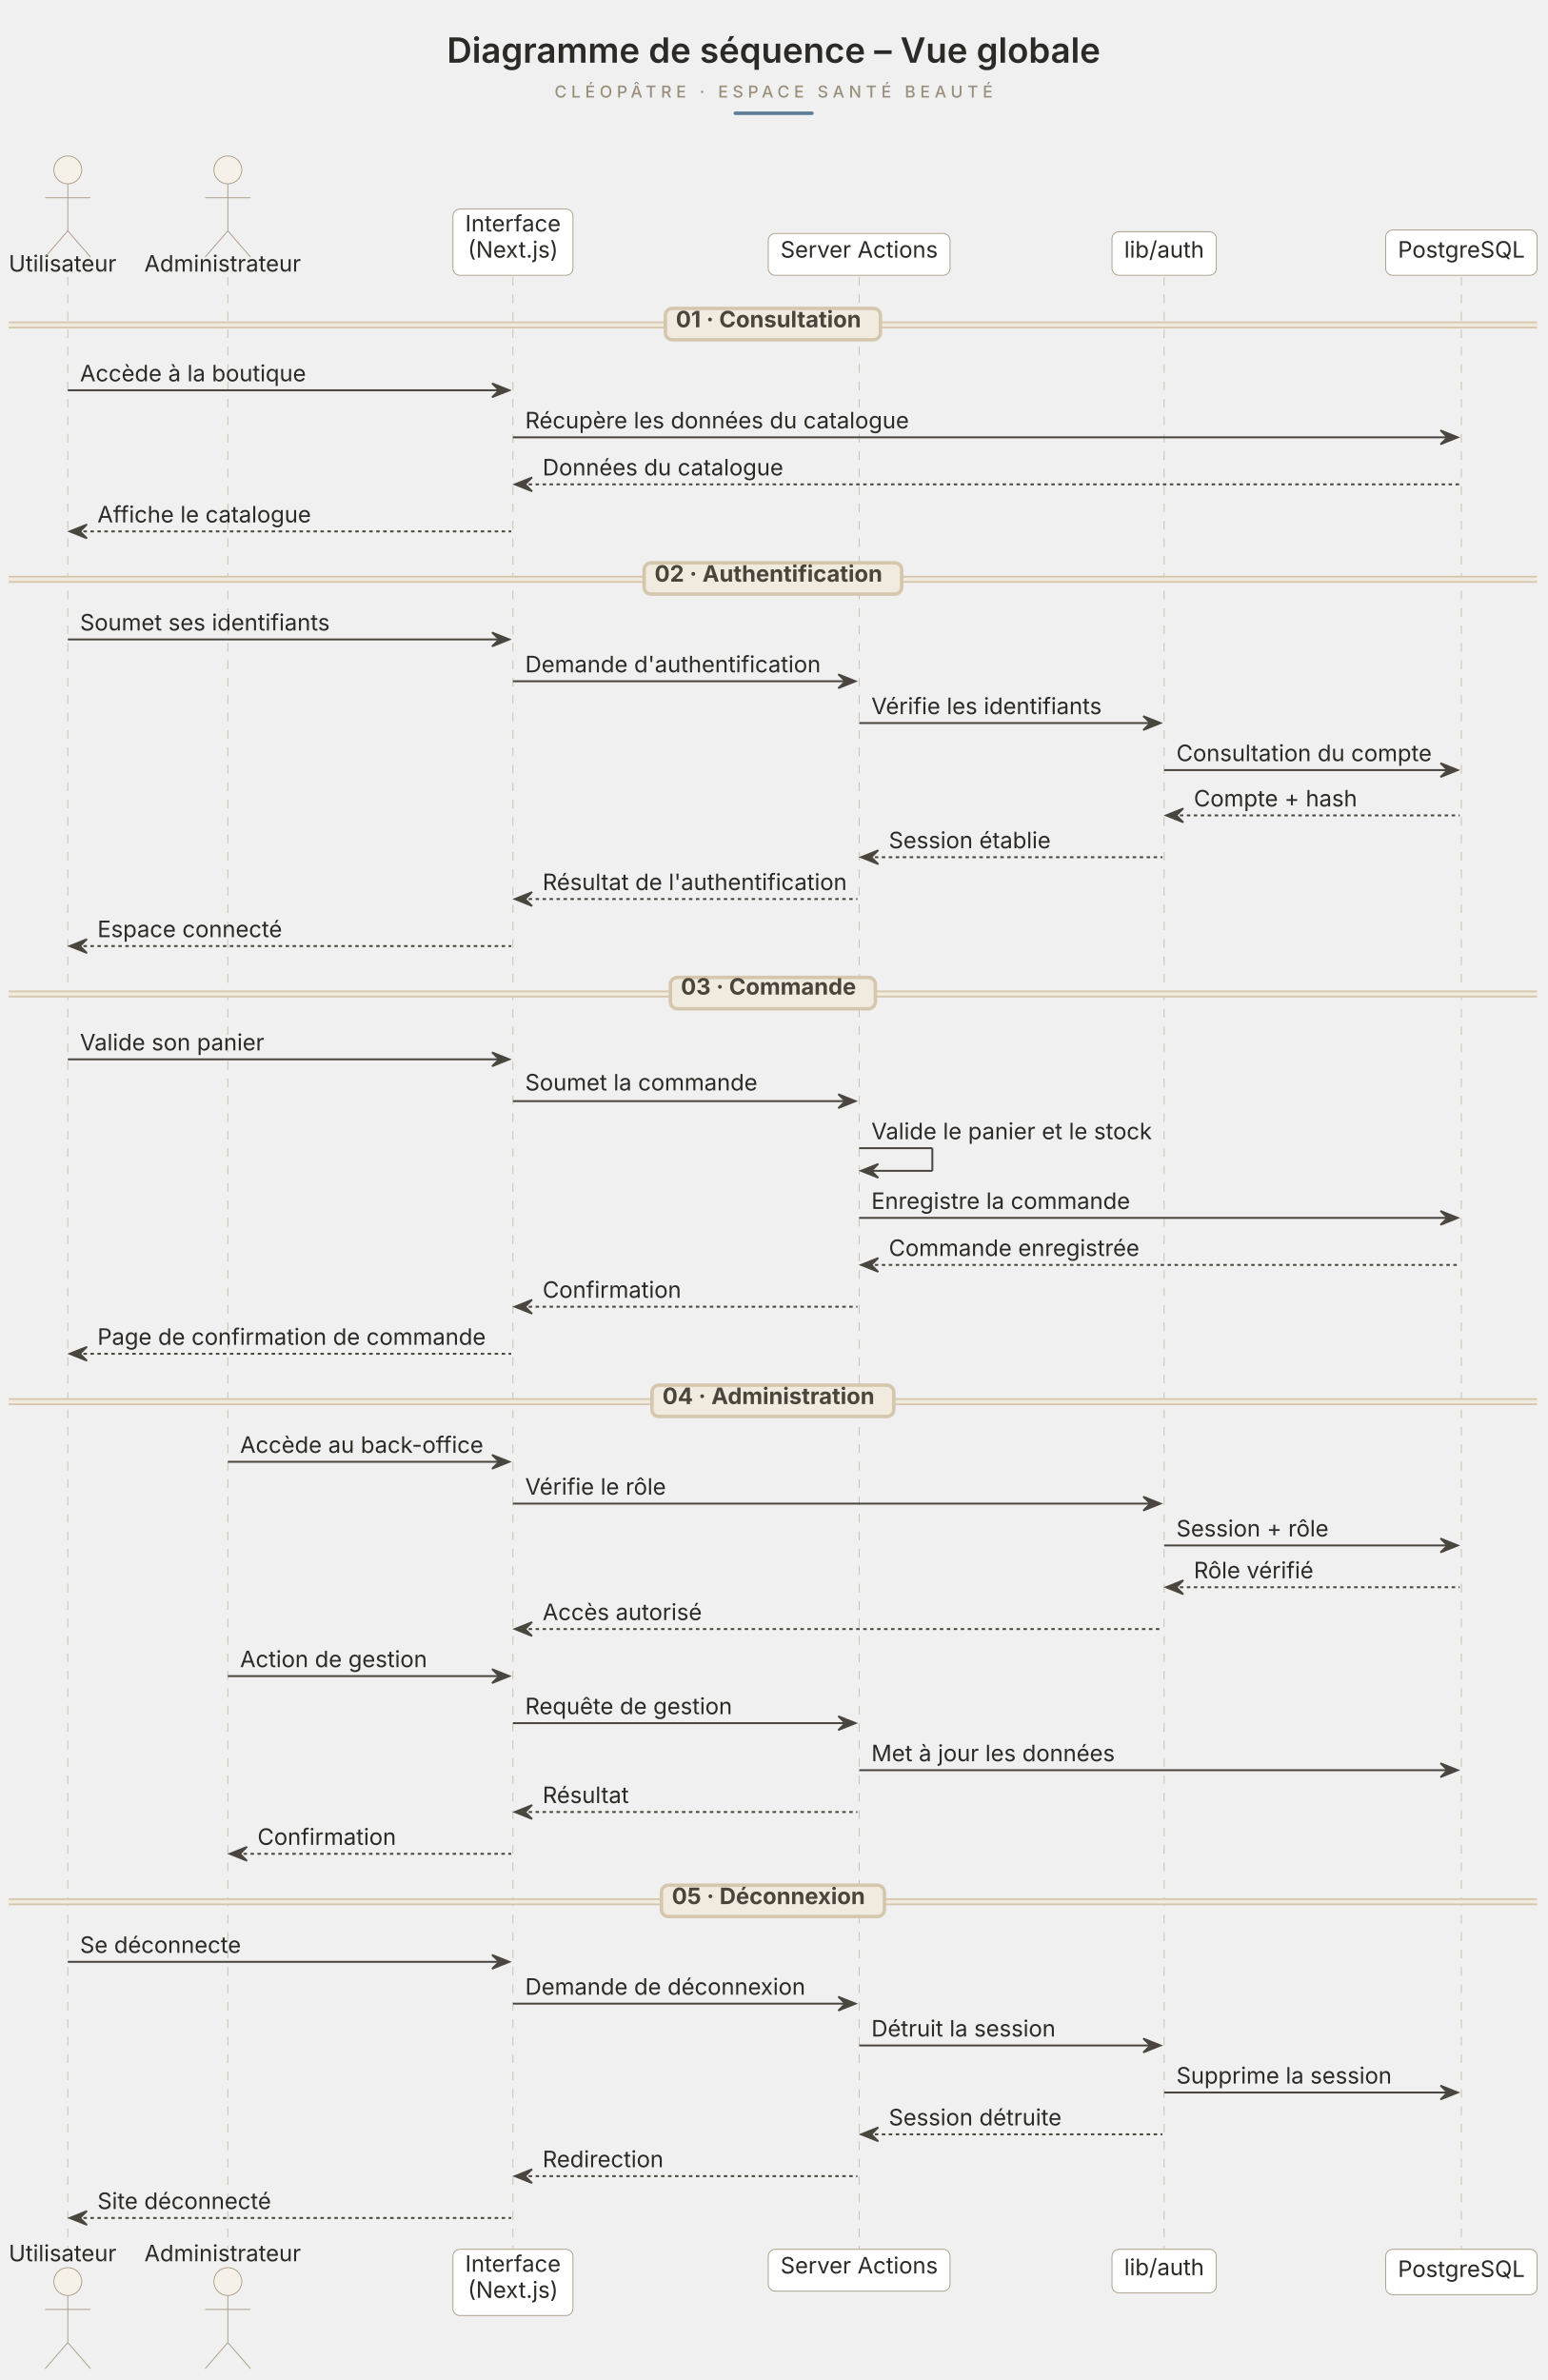
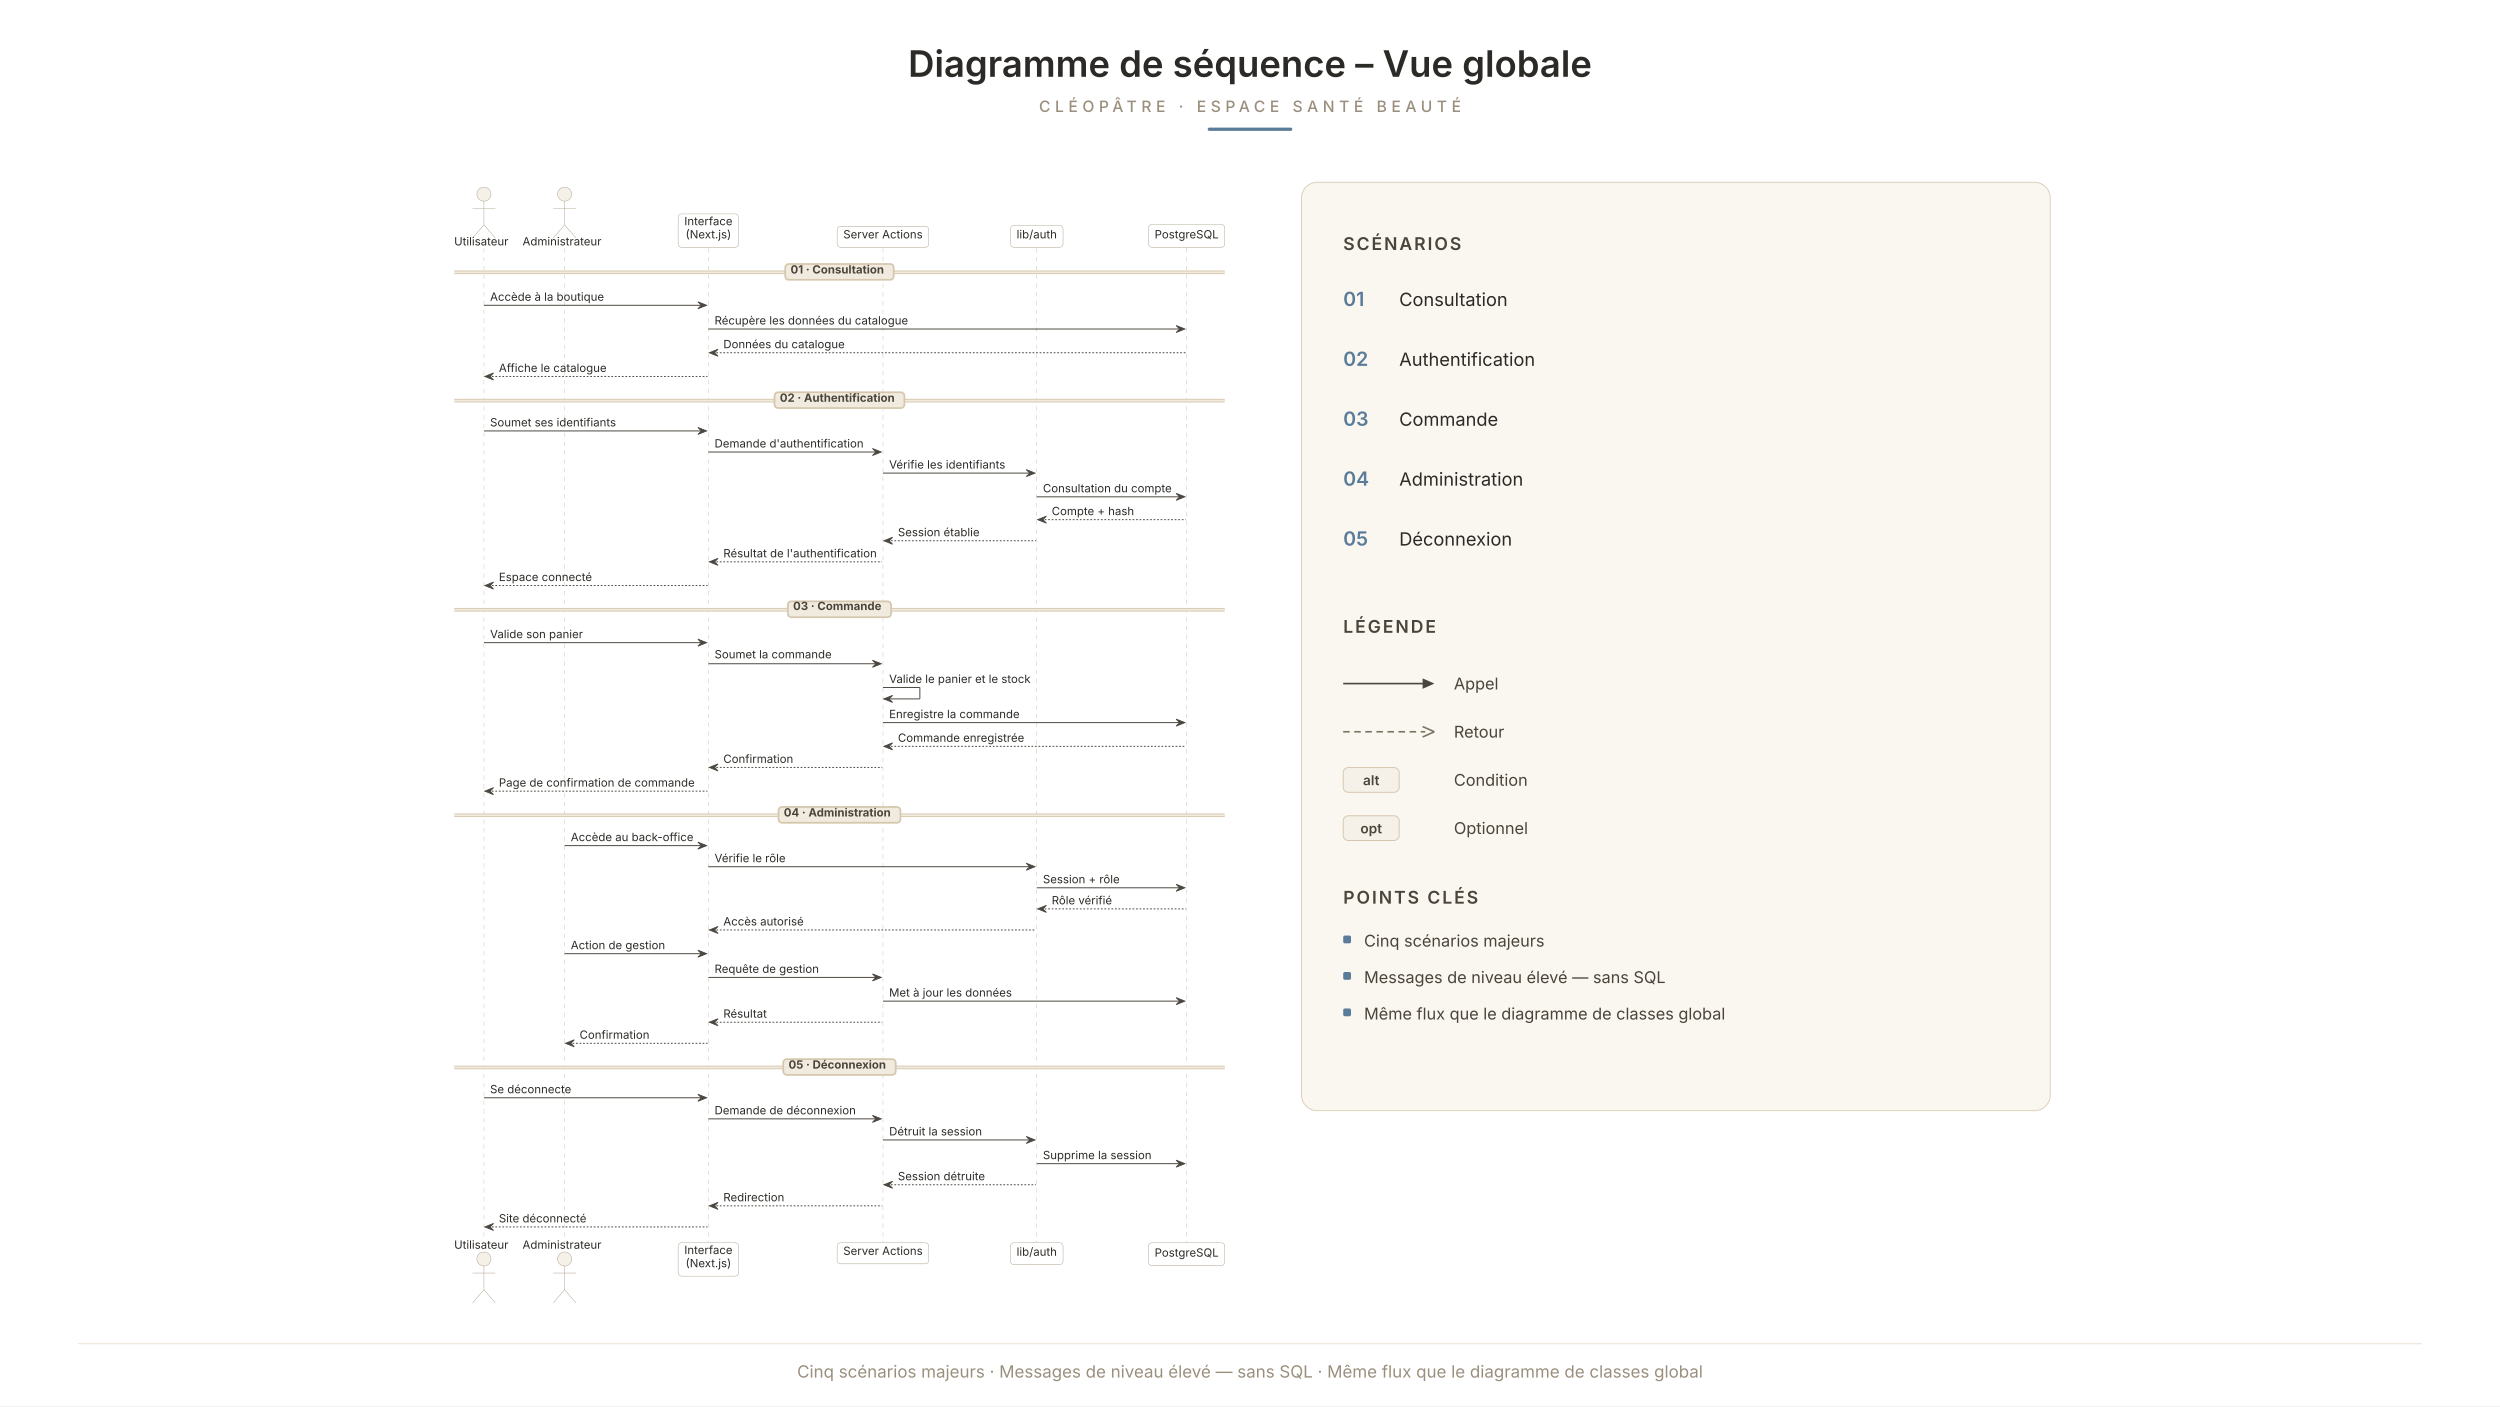
- <svg xmlns="http://www.w3.org/2000/svg" version="1.1" viewBox="0 0 888 1366" width="888" height="1366">
-   <g transform="translate(0,0)">
-     <text x="444.0" y="36" font-family="Inter" font-size="20" font-weight="600" fill="#2C2A26" text-anchor="middle">Diagramme de séquence – Vue globale</text>
-     <text x="444.0" y="56" font-family="Inter" font-size="9.5" font-weight="500" letter-spacing="2.6" fill="#9A8F7D" text-anchor="middle">CLÉOPÂTRE · ESPACE SANTÉ BEAUTÉ</text>
-     <rect x="421.0" y="64" width="46" height="2" rx="1" fill="#5B7C99" />
-   </g>
-   <g transform="translate(0,84)">
+ <svg xmlns="http://www.w3.org/2000/svg" version="1.1" viewBox="0 0 3840 2160" width="3840" height="2160">
+   <rect x="0" y="0" width="3840" height="2160" fill="#FFFFFF" />
+   <text x="1920.0" y="118" font-family="Inter" font-size="56" font-weight="600" fill="#2C2A26" text-anchor="middle">Diagramme de séquence – Vue globale</text>
+   <text x="1920.0" y="172" font-family="Inter" font-size="24" font-weight="500" letter-spacing="7" fill="#9A8F7D" text-anchor="middle">CLÉOPÂTRE · ESPACE SANTÉ BEAUTÉ</text>
+   <rect x="1855.0" y="196" width="130" height="5" rx="2.5" fill="#5B7C99" />
+   <g transform="translate(690.8,280.0) scale(1.3495)">
    <defs />
    <g>
      <g>
        <rect x="35.41" y="75" width="8" height="1132" fill="#00000000" stroke="#00000000" stroke-width="0" />
        <line x1="38.91" y1="75" x2="38.91" y2="1207" stroke="#C9BDA8" stroke-width="0.50" stroke-dasharray="5,5" />
      </g>
      <g>
        <rect x="127.26" y="75" width="8" height="1132" fill="#00000000" stroke="#00000000" stroke-width="0" />
        <line x1="130.76" y1="75" x2="130.76" y2="1207" stroke="#C9BDA8" stroke-width="0.50" stroke-dasharray="5,5" />
      </g>
      <g>
        <rect x="290.90" y="75" width="8" height="1132" fill="#00000000" stroke="#00000000" stroke-width="0" />
        <line x1="294.40" y1="75" x2="294.40" y2="1207" stroke="#C9BDA8" stroke-width="0.50" stroke-dasharray="5,5" />
      </g>
      <g>
        <rect x="489.60" y="75" width="8" height="1132" fill="#00000000" stroke="#00000000" stroke-width="0" />
        <line x1="493.10" y1="75" x2="493.10" y2="1207" stroke="#C9BDA8" stroke-width="0.50" stroke-dasharray="5,5" />
      </g>
      <g>
        <rect x="664.65" y="75" width="8" height="1132" fill="#00000000" stroke="#00000000" stroke-width="0" />
        <line x1="668.15" y1="75" x2="668.15" y2="1207" stroke="#C9BDA8" stroke-width="0.50" stroke-dasharray="5,5" />
      </g>
      <g>
        <rect x="835.24" y="75" width="8" height="1132" fill="#00000000" stroke="#00000000" stroke-width="0" />
        <line x1="838.74" y1="75" x2="838.74" y2="1207" stroke="#C9BDA8" stroke-width="0.50" stroke-dasharray="5,5" />
      </g>
      <text x="5" y="71.86" font-size="13" fill="#2C2A26" xml:space="preserve" style="white-space: pre" font-family="Inter">Utilisateur</text>
      <circle cx="38.91" cy="13.50" r="8" fill="#F6F1E8" stroke="#A89B85" stroke-width="0.50" />
      <path d="M38.91,21.50 L38.91,48.50 M25.91,29.50 L51.91,29.50 M38.91,48.50 L25.91,63.50 M38.91,48.50 L51.91,63.50" fill="#00000000" stroke="#A89B85" stroke-width="0.50" />
      <text x="82.82" y="71.86" font-size="13" fill="#2C2A26" xml:space="preserve" style="white-space: pre" font-family="Inter">Administrateur</text>
      <circle cx="130.76" cy="13.50" r="8" fill="#F6F1E8" stroke="#A89B85" stroke-width="0.50" />
      <path d="M130.76,21.50 L130.76,48.50 M117.76,29.50 L143.76,29.50 M130.76,48.50 L117.76,63.50 M130.76,48.50 L143.76,63.50" fill="#00000000" stroke="#A89B85" stroke-width="0.50" />
      <rect x="259.96" y="36" width="68.89" height="38" rx="4" ry="4" fill="#FFFFFF" stroke="#A89B85" stroke-width="0.50" />
      <text x="266.96" y="48.86" font-size="13" fill="#2C2A26" xml:space="preserve" style="white-space: pre" font-family="Inter">Interface</text>
      <text x="268.44" y="63.86" font-size="13" fill="#2C2A26" xml:space="preserve" style="white-space: pre" font-family="Inter">(Next.js)</text>
      <rect x="440.93" y="50" width="104.33" height="24" rx="4" ry="4" fill="#FFFFFF" stroke="#A89B85" stroke-width="0.50" />
      <text x="447.93" y="63.86" font-size="13" fill="#2C2A26" xml:space="preserve" style="white-space: pre" font-family="Inter">Server Actions</text>
      <rect x="638.21" y="49" width="59.87" height="25" rx="4" ry="4" fill="#FFFFFF" stroke="#A89B85" stroke-width="0.50" />
      <text x="645.21" y="63.86" font-size="13" fill="#2C2A26" xml:space="preserve" style="white-space: pre" font-family="Inter">lib/auth</text>
      <rect x="795.30" y="48" width="86.88" height="26" rx="4" ry="4" fill="#FFFFFF" stroke="#A89B85" stroke-width="0.50" />
      <text x="802.30" y="63.86" font-size="13" fill="#2C2A26" xml:space="preserve" style="white-space: pre" font-family="Inter">PostgreSQL</text>
      <text x="5" y="1213.86" font-size="13" fill="#2C2A26" xml:space="preserve" style="white-space: pre" font-family="Inter">Utilisateur</text>
      <circle cx="38.91" cy="1225.50" r="8" fill="#F6F1E8" stroke="#A89B85" stroke-width="0.50" />
      <path d="M38.91,1233.50 L38.91,1260.50 M25.91,1241.50 L51.91,1241.50 M38.91,1260.50 L25.91,1275.50 M38.91,1260.50 L51.91,1275.50" fill="#00000000" stroke="#A89B85" stroke-width="0.50" />
      <text x="82.82" y="1213.86" font-size="13" fill="#2C2A26" xml:space="preserve" style="white-space: pre" font-family="Inter">Administrateur</text>
      <circle cx="130.76" cy="1225.50" r="8" fill="#F6F1E8" stroke="#A89B85" stroke-width="0.50" />
      <path d="M130.76,1233.50 L130.76,1260.50 M117.76,1241.50 L143.76,1241.50 M130.76,1260.50 L117.76,1275.50 M130.76,1260.50 L143.76,1275.50" fill="#00000000" stroke="#A89B85" stroke-width="0.50" />
      <rect x="259.96" y="1207" width="68.89" height="38" rx="4" ry="4" fill="#FFFFFF" stroke="#A89B85" stroke-width="0.50" />
      <text x="266.96" y="1219.86" font-size="13" fill="#2C2A26" xml:space="preserve" style="white-space: pre" font-family="Inter">Interface</text>
      <text x="268.44" y="1234.86" font-size="13" fill="#2C2A26" xml:space="preserve" style="white-space: pre" font-family="Inter">(Next.js)</text>
      <rect x="440.93" y="1207" width="104.33" height="24" rx="4" ry="4" fill="#FFFFFF" stroke="#A89B85" stroke-width="0.50" />
      <text x="447.93" y="1220.86" font-size="13" fill="#2C2A26" xml:space="preserve" style="white-space: pre" font-family="Inter">Server Actions</text>
      <rect x="638.21" y="1207" width="59.87" height="25" rx="4" ry="4" fill="#FFFFFF" stroke="#A89B85" stroke-width="0.50" />
      <text x="645.21" y="1221.86" font-size="13" fill="#2C2A26" xml:space="preserve" style="white-space: pre" font-family="Inter">lib/auth</text>
      <rect x="795.30" y="1207" width="86.88" height="26" rx="4" ry="4" fill="#FFFFFF" stroke="#A89B85" stroke-width="0.50" />
      <text x="802.30" y="1222.86" font-size="13" fill="#2C2A26" xml:space="preserve" style="white-space: pre" font-family="Inter">PostgreSQL</text>
      <rect x="5" y="101" width="877.17" height="3" rx="4" ry="4" fill="#F1EBDF" stroke="#F1EBDF" stroke-width="1" />
      <line x1="5" y1="101" x2="882.17" y2="101" stroke="#D5C7AE" stroke-width="1" />
      <line x1="5" y1="104" x2="882.17" y2="104" stroke="#D5C7AE" stroke-width="1" />
      <rect x="381.87" y="93" width="123.44" height="18" rx="4" ry="4" fill="#F1EBDF" stroke="#D5C7AE" stroke-width="2" />
      <text x="387.87" y="103.86" font-size="13" fill="#4A443A" xml:space="preserve" style="white-space: pre" font-weight="bold" font-family="Inter">01 · Consultation </text>
      <polygon points="282.40,136 292.40,140 282.40,144 286.40,140" fill="#4A463F" stroke="#4A463F" stroke-width="1" />
      <line x1="38.91" y1="140" x2="288.40" y2="140" stroke="#4A463F" stroke-width="1.10" />
      <text x="45.91" y="134.86" font-size="13" fill="#2C2A26" xml:space="preserve" style="white-space: pre" font-family="Inter">Accède à la boutique</text>
      <polygon points="826.74,163 836.74,167 826.74,171 830.74,167" fill="#4A463F" stroke="#4A463F" stroke-width="1" />
      <line x1="294.40" y1="167" x2="832.74" y2="167" stroke="#4A463F" stroke-width="1.10" />
      <text x="301.40" y="161.86" font-size="13" fill="#2C2A26" xml:space="preserve" style="white-space: pre" font-family="Inter">Récupère les données du catalogue</text>
      <polygon points="305.40,190 295.40,194 305.40,198 301.40,194" fill="#4A463F" stroke="#4A463F" stroke-width="1" />
      <line x1="299.40" y1="194" x2="837.74" y2="194" stroke="#4A463F" stroke-width="1.10" stroke-dasharray="2,2" />
      <text x="311.40" y="188.86" font-size="13" fill="#2C2A26" xml:space="preserve" style="white-space: pre" font-family="Inter">Données du catalogue</text>
      <polygon points="49.91,217 39.91,221 49.91,225 45.91,221" fill="#4A463F" stroke="#4A463F" stroke-width="1" />
      <line x1="43.91" y1="221" x2="293.40" y2="221" stroke="#4A463F" stroke-width="1.10" stroke-dasharray="2,2" />
      <text x="55.91" y="215.86" font-size="13" fill="#2C2A26" xml:space="preserve" style="white-space: pre" font-family="Inter">Affiche le catalogue</text>
      <rect x="5" y="247" width="877.17" height="3" rx="4" ry="4" fill="#F1EBDF" stroke="#F1EBDF" stroke-width="1" />
      <line x1="5" y1="247" x2="882.17" y2="247" stroke="#D5C7AE" stroke-width="1" />
      <line x1="5" y1="250" x2="882.17" y2="250" stroke="#D5C7AE" stroke-width="1" />
      <rect x="369.68" y="239" width="147.81" height="18" rx="4" ry="4" fill="#F1EBDF" stroke="#D5C7AE" stroke-width="2" />
      <text x="375.68" y="249.86" font-size="13" fill="#4A443A" xml:space="preserve" style="white-space: pre" font-weight="bold" font-family="Inter">02 · Authentification </text>
      <polygon points="282.40,279 292.40,283 282.40,287 286.40,283" fill="#4A463F" stroke="#4A463F" stroke-width="1" />
      <line x1="38.91" y1="283" x2="288.40" y2="283" stroke="#4A463F" stroke-width="1.10" />
      <text x="45.91" y="277.86" font-size="13" fill="#2C2A26" xml:space="preserve" style="white-space: pre" font-family="Inter">Soumet ses identifiants</text>
      <polygon points="481.10,303 491.10,307 481.10,311 485.10,307" fill="#4A463F" stroke="#4A463F" stroke-width="1" />
      <line x1="294.40" y1="307" x2="487.10" y2="307" stroke="#4A463F" stroke-width="1.10" />
      <text x="301.40" y="301.86" font-size="13" fill="#2C2A26" xml:space="preserve" style="white-space: pre" font-family="Inter">Demande d'authentification</text>
      <polygon points="656.15,327 666.15,331 656.15,335 660.15,331" fill="#4A463F" stroke="#4A463F" stroke-width="1" />
      <line x1="493.10" y1="331" x2="662.15" y2="331" stroke="#4A463F" stroke-width="1.10" />
      <text x="500.10" y="325.86" font-size="13" fill="#2C2A26" xml:space="preserve" style="white-space: pre" font-family="Inter">Vérifie les identifiants</text>
      <polygon points="826.74,354 836.74,358 826.74,362 830.74,358" fill="#4A463F" stroke="#4A463F" stroke-width="1" />
      <line x1="668.15" y1="358" x2="832.74" y2="358" stroke="#4A463F" stroke-width="1.10" />
      <text x="675.15" y="352.86" font-size="13" fill="#2C2A26" xml:space="preserve" style="white-space: pre" font-family="Inter">Consultation du compte</text>
      <polygon points="679.15,380 669.15,384 679.15,388 675.15,384" fill="#4A463F" stroke="#4A463F" stroke-width="1" />
      <line x1="673.15" y1="384" x2="837.74" y2="384" stroke="#4A463F" stroke-width="1.10" stroke-dasharray="2,2" />
      <text x="685.15" y="378.86" font-size="13" fill="#2C2A26" xml:space="preserve" style="white-space: pre" font-family="Inter">Compte + hash</text>
      <polygon points="504.10,404 494.10,408 504.10,412 500.10,408" fill="#4A463F" stroke="#4A463F" stroke-width="1" />
      <line x1="498.10" y1="408" x2="667.15" y2="408" stroke="#4A463F" stroke-width="1.10" stroke-dasharray="2,2" />
      <text x="510.10" y="402.86" font-size="13" fill="#2C2A26" xml:space="preserve" style="white-space: pre" font-family="Inter">Session établie</text>
      <polygon points="305.40,428 295.40,432 305.40,436 301.40,432" fill="#4A463F" stroke="#4A463F" stroke-width="1" />
      <line x1="299.40" y1="432" x2="492.10" y2="432" stroke="#4A463F" stroke-width="1.10" stroke-dasharray="2,2" />
      <text x="311.40" y="426.86" font-size="13" fill="#2C2A26" xml:space="preserve" style="white-space: pre" font-family="Inter">Résultat de l'authentification</text>
      <polygon points="49.91,455 39.91,459 49.91,463 45.91,459" fill="#4A463F" stroke="#4A463F" stroke-width="1" />
      <line x1="43.91" y1="459" x2="293.40" y2="459" stroke="#4A463F" stroke-width="1.10" stroke-dasharray="2,2" />
      <text x="55.91" y="453.86" font-size="13" fill="#2C2A26" xml:space="preserve" style="white-space: pre" font-family="Inter">Espace connecté</text>
      <rect x="5" y="485" width="877.17" height="3" rx="4" ry="4" fill="#F1EBDF" stroke="#F1EBDF" stroke-width="1" />
      <line x1="5" y1="485" x2="882.17" y2="485" stroke="#D5C7AE" stroke-width="1" />
      <line x1="5" y1="488" x2="882.17" y2="488" stroke="#D5C7AE" stroke-width="1" />
      <rect x="384.77" y="477" width="117.63" height="18" rx="4" ry="4" fill="#F1EBDF" stroke="#D5C7AE" stroke-width="2" />
      <text x="390.77" y="486.86" font-size="13" fill="#4A443A" xml:space="preserve" style="white-space: pre" font-weight="bold" font-family="Inter">03 · Commande </text>
      <polygon points="282.40,520 292.40,524 282.40,528 286.40,524" fill="#4A463F" stroke="#4A463F" stroke-width="1" />
      <line x1="38.91" y1="524" x2="288.40" y2="524" stroke="#4A463F" stroke-width="1.10" />
      <text x="45.91" y="518.86" font-size="13" fill="#2C2A26" xml:space="preserve" style="white-space: pre" font-family="Inter">Valide son panier</text>
      <polygon points="481.10,544 491.10,548 481.10,552 485.10,548" fill="#4A463F" stroke="#4A463F" stroke-width="1" />
      <line x1="294.40" y1="548" x2="487.10" y2="548" stroke="#4A463F" stroke-width="1.10" />
      <text x="301.40" y="541.86" font-size="13" fill="#2C2A26" xml:space="preserve" style="white-space: pre" font-family="Inter">Soumet la commande</text>
      <line x1="493.10" y1="575" x2="535.10" y2="575" stroke="#4A463F" stroke-width="1.10" />
      <line x1="535.10" y1="575" x2="535.10" y2="588" stroke="#4A463F" stroke-width="1.10" />
      <line x1="494.10" y1="588" x2="535.10" y2="588" stroke="#4A463F" stroke-width="1.10" />
      <polygon points="504.10,584 494.10,588 504.10,592 500.10,588" fill="#4A463F" stroke="#4A463F" stroke-width="1" />
      <text x="500.10" y="569.86" font-size="13" fill="#2C2A26" xml:space="preserve" style="white-space: pre" font-family="Inter">Valide le panier et le stock</text>
      <polygon points="826.74,611 836.74,615 826.74,619 830.74,615" fill="#4A463F" stroke="#4A463F" stroke-width="1" />
      <line x1="493.10" y1="615" x2="832.74" y2="615" stroke="#4A463F" stroke-width="1.10" />
      <text x="500.10" y="609.86" font-size="13" fill="#2C2A26" xml:space="preserve" style="white-space: pre" font-family="Inter">Enregistre la commande</text>
      <polygon points="504.10,638 494.10,642 504.10,646 500.10,642" fill="#4A463F" stroke="#4A463F" stroke-width="1" />
      <line x1="498.10" y1="642" x2="837.74" y2="642" stroke="#4A463F" stroke-width="1.10" stroke-dasharray="2,2" />
      <text x="510.10" y="636.86" font-size="13" fill="#2C2A26" xml:space="preserve" style="white-space: pre" font-family="Inter">Commande enregistrée</text>
      <polygon points="305.40,662 295.40,666 305.40,670 301.40,666" fill="#4A463F" stroke="#4A463F" stroke-width="1" />
      <line x1="299.40" y1="666" x2="492.10" y2="666" stroke="#4A463F" stroke-width="1.10" stroke-dasharray="2,2" />
      <text x="311.40" y="660.86" font-size="13" fill="#2C2A26" xml:space="preserve" style="white-space: pre" font-family="Inter">Confirmation</text>
      <polygon points="49.91,689 39.91,693 49.91,697 45.91,693" fill="#4A463F" stroke="#4A463F" stroke-width="1" />
      <line x1="43.91" y1="693" x2="293.40" y2="693" stroke="#4A463F" stroke-width="1.10" stroke-dasharray="2,2" />
      <text x="55.91" y="687.86" font-size="13" fill="#2C2A26" xml:space="preserve" style="white-space: pre" font-family="Inter">Page de confirmation de commande</text>
      <rect x="5" y="719" width="877.17" height="3" rx="4" ry="4" fill="#F1EBDF" stroke="#F1EBDF" stroke-width="1" />
      <line x1="5" y1="719" x2="882.17" y2="719" stroke="#D5C7AE" stroke-width="1" />
      <line x1="5" y1="722" x2="882.17" y2="722" stroke="#D5C7AE" stroke-width="1" />
      <rect x="374.19" y="711" width="138.79" height="18" rx="4" ry="4" fill="#F1EBDF" stroke="#D5C7AE" stroke-width="2" />
      <text x="380.19" y="721.86" font-size="13" fill="#4A443A" xml:space="preserve" style="white-space: pre" font-weight="bold" font-family="Inter">04 · Administration </text>
      <polygon points="282.40,751 292.40,755 282.40,759 286.40,755" fill="#4A463F" stroke="#4A463F" stroke-width="1" />
      <line x1="130.76" y1="755" x2="288.40" y2="755" stroke="#4A463F" stroke-width="1.10" />
      <text x="137.76" y="749.86" font-size="13" fill="#2C2A26" xml:space="preserve" style="white-space: pre" font-family="Inter">Accède au back-office</text>
      <polygon points="656.15,775 666.15,779 656.15,783 660.15,779" fill="#4A463F" stroke="#4A463F" stroke-width="1" />
      <line x1="294.40" y1="779" x2="662.15" y2="779" stroke="#4A463F" stroke-width="1.10" />
      <text x="301.40" y="773.86" font-size="13" fill="#2C2A26" xml:space="preserve" style="white-space: pre" font-family="Inter">Vérifie le rôle</text>
      <polygon points="826.74,799 836.74,803 826.74,807 830.74,803" fill="#4A463F" stroke="#4A463F" stroke-width="1" />
      <line x1="668.15" y1="803" x2="832.74" y2="803" stroke="#4A463F" stroke-width="1.10" />
      <text x="675.15" y="797.86" font-size="13" fill="#2C2A26" xml:space="preserve" style="white-space: pre" font-family="Inter">Session + rôle</text>
      <polygon points="679.15,823 669.15,827 679.15,831 675.15,827" fill="#4A463F" stroke="#4A463F" stroke-width="1" />
      <line x1="673.15" y1="827" x2="837.74" y2="827" stroke="#4A463F" stroke-width="1.10" stroke-dasharray="2,2" />
      <text x="685.15" y="821.86" font-size="13" fill="#2C2A26" xml:space="preserve" style="white-space: pre" font-family="Inter">Rôle vérifié</text>
      <polygon points="305.40,847 295.40,851 305.40,855 301.40,851" fill="#4A463F" stroke="#4A463F" stroke-width="1" />
      <line x1="299.40" y1="851" x2="667.15" y2="851" stroke="#4A463F" stroke-width="1.10" stroke-dasharray="2,2" />
      <text x="311.40" y="845.86" font-size="13" fill="#2C2A26" xml:space="preserve" style="white-space: pre" font-family="Inter">Accès autorisé</text>
      <polygon points="282.40,874 292.40,878 282.40,882 286.40,878" fill="#4A463F" stroke="#4A463F" stroke-width="1" />
      <line x1="130.76" y1="878" x2="288.40" y2="878" stroke="#4A463F" stroke-width="1.10" />
      <text x="137.76" y="872.86" font-size="13" fill="#2C2A26" xml:space="preserve" style="white-space: pre" font-family="Inter">Action de gestion</text>
      <polygon points="481.10,901 491.10,905 481.10,909 485.10,905" fill="#4A463F" stroke="#4A463F" stroke-width="1" />
      <line x1="294.40" y1="905" x2="487.10" y2="905" stroke="#4A463F" stroke-width="1.10" />
      <text x="301.40" y="899.86" font-size="13" fill="#2C2A26" xml:space="preserve" style="white-space: pre" font-family="Inter">Requête de gestion</text>
      <polygon points="826.74,928 836.74,932 826.74,936 830.74,932" fill="#4A463F" stroke="#4A463F" stroke-width="1" />
      <line x1="493.10" y1="932" x2="832.74" y2="932" stroke="#4A463F" stroke-width="1.10" />
      <text x="500.10" y="926.86" font-size="13" fill="#2C2A26" xml:space="preserve" style="white-space: pre" font-family="Inter">Met à jour les données</text>
      <polygon points="305.40,952 295.40,956 305.40,960 301.40,956" fill="#4A463F" stroke="#4A463F" stroke-width="1" />
      <line x1="299.40" y1="956" x2="492.10" y2="956" stroke="#4A463F" stroke-width="1.10" stroke-dasharray="2,2" />
      <text x="311.40" y="950.86" font-size="13" fill="#2C2A26" xml:space="preserve" style="white-space: pre" font-family="Inter">Résultat</text>
      <polygon points="141.76,976 131.76,980 141.76,984 137.76,980" fill="#4A463F" stroke="#4A463F" stroke-width="1" />
      <line x1="135.76" y1="980" x2="293.40" y2="980" stroke="#4A463F" stroke-width="1.10" stroke-dasharray="2,2" />
      <text x="147.76" y="974.86" font-size="13" fill="#2C2A26" xml:space="preserve" style="white-space: pre" font-family="Inter">Confirmation</text>
      <rect x="5" y="1006" width="877.17" height="3" rx="4" ry="4" fill="#F1EBDF" stroke="#F1EBDF" stroke-width="1" />
      <line x1="5" y1="1006" x2="882.17" y2="1006" stroke="#D5C7AE" stroke-width="1" />
      <line x1="5" y1="1009" x2="882.17" y2="1009" stroke="#D5C7AE" stroke-width="1" />
      <rect x="379.60" y="998" width="127.98" height="18" rx="4" ry="4" fill="#F1EBDF" stroke="#D5C7AE" stroke-width="2" />
      <text x="385.60" y="1008.86" font-size="13" fill="#4A443A" xml:space="preserve" style="white-space: pre" font-weight="bold" font-family="Inter">05 · Déconnexion </text>
      <polygon points="282.40,1038 292.40,1042 282.40,1046 286.40,1042" fill="#4A463F" stroke="#4A463F" stroke-width="1" />
      <line x1="38.91" y1="1042" x2="288.40" y2="1042" stroke="#4A463F" stroke-width="1.10" />
      <text x="45.91" y="1036.86" font-size="13" fill="#2C2A26" xml:space="preserve" style="white-space: pre" font-family="Inter">Se déconnecte</text>
      <polygon points="481.10,1062 491.10,1066 481.10,1070 485.10,1066" fill="#4A463F" stroke="#4A463F" stroke-width="1" />
      <line x1="294.40" y1="1066" x2="487.10" y2="1066" stroke="#4A463F" stroke-width="1.10" />
      <text x="301.40" y="1060.86" font-size="13" fill="#2C2A26" xml:space="preserve" style="white-space: pre" font-family="Inter">Demande de déconnexion</text>
      <polygon points="656.15,1086 666.15,1090 656.15,1094 660.15,1090" fill="#4A463F" stroke="#4A463F" stroke-width="1" />
      <line x1="493.10" y1="1090" x2="662.15" y2="1090" stroke="#4A463F" stroke-width="1.10" />
      <text x="500.10" y="1084.86" font-size="13" fill="#2C2A26" xml:space="preserve" style="white-space: pre" font-family="Inter">Détruit la session</text>
      <polygon points="826.74,1113 836.74,1117 826.74,1121 830.74,1117" fill="#4A463F" stroke="#4A463F" stroke-width="1" />
      <line x1="668.15" y1="1117" x2="832.74" y2="1117" stroke="#4A463F" stroke-width="1.10" />
      <text x="675.15" y="1111.86" font-size="13" fill="#2C2A26" xml:space="preserve" style="white-space: pre" font-family="Inter">Supprime la session</text>
      <polygon points="504.10,1137 494.10,1141 504.10,1145 500.10,1141" fill="#4A463F" stroke="#4A463F" stroke-width="1" />
      <line x1="498.10" y1="1141" x2="667.15" y2="1141" stroke="#4A463F" stroke-width="1.10" stroke-dasharray="2,2" />
      <text x="510.10" y="1135.86" font-size="13" fill="#2C2A26" xml:space="preserve" style="white-space: pre" font-family="Inter">Session détruite</text>
      <polygon points="305.40,1161 295.40,1165 305.40,1169 301.40,1165" fill="#4A463F" stroke="#4A463F" stroke-width="1" />
      <line x1="299.40" y1="1165" x2="492.10" y2="1165" stroke="#4A463F" stroke-width="1.10" stroke-dasharray="2,2" />
      <text x="311.40" y="1159.86" font-size="13" fill="#2C2A26" xml:space="preserve" style="white-space: pre" font-family="Inter">Redirection</text>
      <polygon points="49.91,1185 39.91,1189 49.91,1193 45.91,1189" fill="#4A463F" stroke="#4A463F" stroke-width="1" />
      <line x1="43.91" y1="1189" x2="293.40" y2="1189" stroke="#4A463F" stroke-width="1.10" stroke-dasharray="2,2" />
      <text x="55.91" y="1183.86" font-size="13" fill="#2C2A26" xml:space="preserve" style="white-space: pre" font-family="Inter">Site déconnecté</text>
    </g>
  </g>
+   <rect x="1999.158" y="280" width="1150" height="1426" rx="24" fill="#FAF7F1" stroke="#DCCFBA" stroke-width="1.5" />
+   <text x="2063.158" y="384" font-family="Inter" font-size="27" font-weight="600" letter-spacing="3" fill="#4A443A">SCÉNARIOS</text>
+   <text x="2063.158" y="470" font-family="Inter" font-size="30" font-weight="600" fill="#5B7C99">01</text>
+   <text x="2149.158" y="470" font-family="Inter" font-size="28" fill="#2C2A26">Consultation</text>
+   <text x="2063.158" y="562" font-family="Inter" font-size="30" font-weight="600" fill="#5B7C99">02</text>
+   <text x="2149.158" y="562" font-family="Inter" font-size="28" fill="#2C2A26">Authentification</text>
+   <text x="2063.158" y="654" font-family="Inter" font-size="30" font-weight="600" fill="#5B7C99">03</text>
+   <text x="2149.158" y="654" font-family="Inter" font-size="28" fill="#2C2A26">Commande</text>
+   <text x="2063.158" y="746" font-family="Inter" font-size="30" font-weight="600" fill="#5B7C99">04</text>
+   <text x="2149.158" y="746" font-family="Inter" font-size="28" fill="#2C2A26">Administration</text>
+   <text x="2063.158" y="838" font-family="Inter" font-size="30" font-weight="600" fill="#5B7C99">05</text>
+   <text x="2149.158" y="838" font-family="Inter" font-size="28" fill="#2C2A26">Déconnexion</text>
+   <text x="2063.158" y="972" font-family="Inter" font-size="27" font-weight="600" letter-spacing="3" fill="#4A443A">LÉGENDE</text>
+   <line x1="2063.158" y1="1050" x2="2189.158" y2="1050" stroke="#4A463F" stroke-width="2.5" />
+   <path d="M 2203.158 1050 L 2185.158 1042 L 2185.158 1058 Z" fill="#4A463F" />
+   <text x="2233.158" y="1059" font-family="Inter" font-size="25" fill="#4A443A">Appel</text>
+   <line x1="2063.158" y1="1124" x2="2189.158" y2="1124" stroke="#7A7263" stroke-width="2.5" stroke-dasharray="10,7" />
+   <path d="M 2203.158 1124 L 2185.158 1116 M 2203.158 1124 L 2185.158 1132" stroke="#7A7263" stroke-width="2.5" fill="none" />
+   <text x="2233.158" y="1133" font-family="Inter" font-size="25" fill="#4A443A">Retour</text>
+   <rect x="2063.158" y="1179" width="86" height="38" rx="8" fill="#F6F1E8" stroke="#D5C7AE" stroke-width="1.5" />
+   <text x="2106.158" y="1206" font-family="Inter" font-size="21" font-weight="600" fill="#4A443A" text-anchor="middle">alt</text>
+   <text x="2233.158" y="1207" font-family="Inter" font-size="25" fill="#4A443A">Condition</text>
+   <rect x="2063.158" y="1253" width="86" height="38" rx="8" fill="#F6F1E8" stroke="#D5C7AE" stroke-width="1.5" />
+   <text x="2106.158" y="1280" font-family="Inter" font-size="21" font-weight="600" fill="#4A443A" text-anchor="middle">opt</text>
+   <text x="2233.158" y="1281" font-family="Inter" font-size="25" fill="#4A443A">Optionnel</text>
+   <text x="2063.158" y="1388" font-family="Inter" font-size="27" font-weight="600" letter-spacing="3" fill="#4A443A">POINTS CLÉS</text>
+   <rect x="2063.158" y="1437" width="12" height="12" rx="2.5" fill="#5B7C99" />
+   <text x="2095.158" y="1454" font-family="Inter" font-size="25" fill="#4A443A">Cinq scénarios majeurs</text>
+   <rect x="2063.158" y="1493" width="12" height="12" rx="2.5" fill="#5B7C99" />
+   <text x="2095.158" y="1510" font-family="Inter" font-size="25" fill="#4A443A">Messages de niveau élevé — sans SQL</text>
+   <rect x="2063.158" y="1549" width="12" height="12" rx="2.5" fill="#5B7C99" />
+   <text x="2095.158" y="1566" font-family="Inter" font-size="25" fill="#4A443A">Même flux que le diagramme de classes global</text>
+   <line x1="120" y1="2064" x2="3720" y2="2064" stroke="#E8E0D2" stroke-width="1.5" />
+   <text x="1920.0" y="2116" font-family="Inter" font-size="26" fill="#9A8F7D" text-anchor="middle">Cinq scénarios majeurs    ·    Messages de niveau élevé — sans SQL    ·    Même flux que le diagramme de classes global</text>
</svg>
